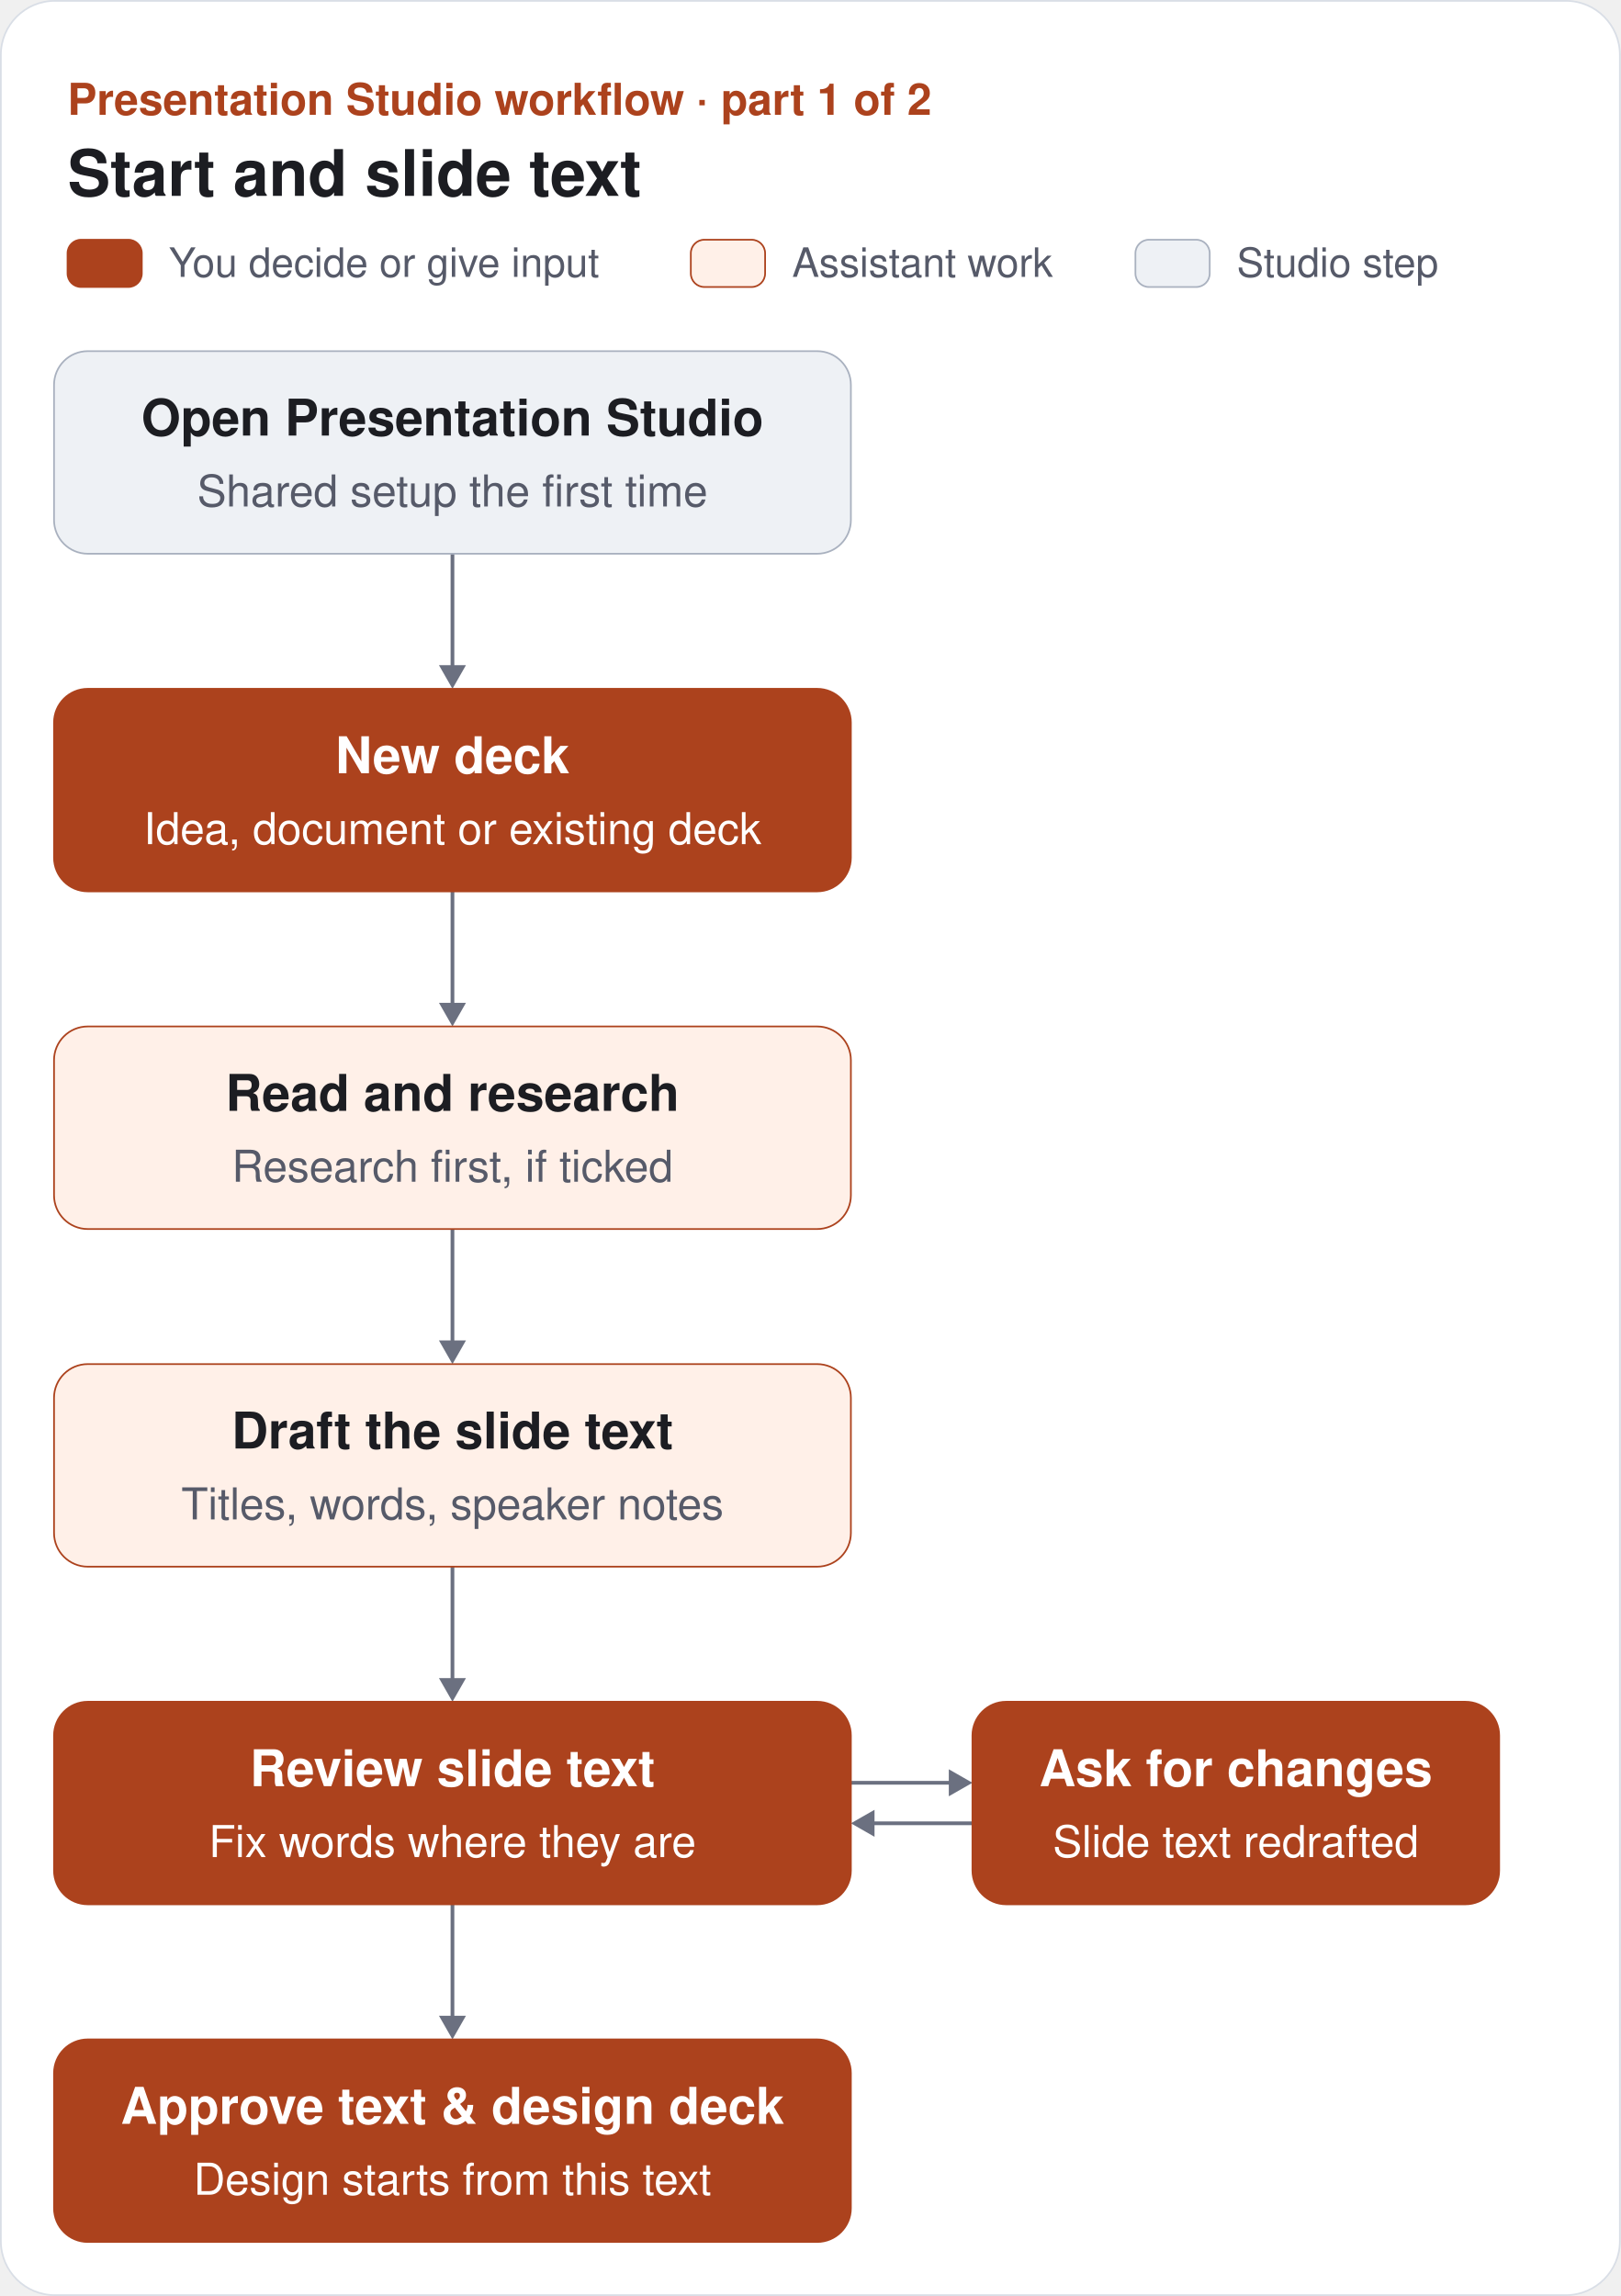
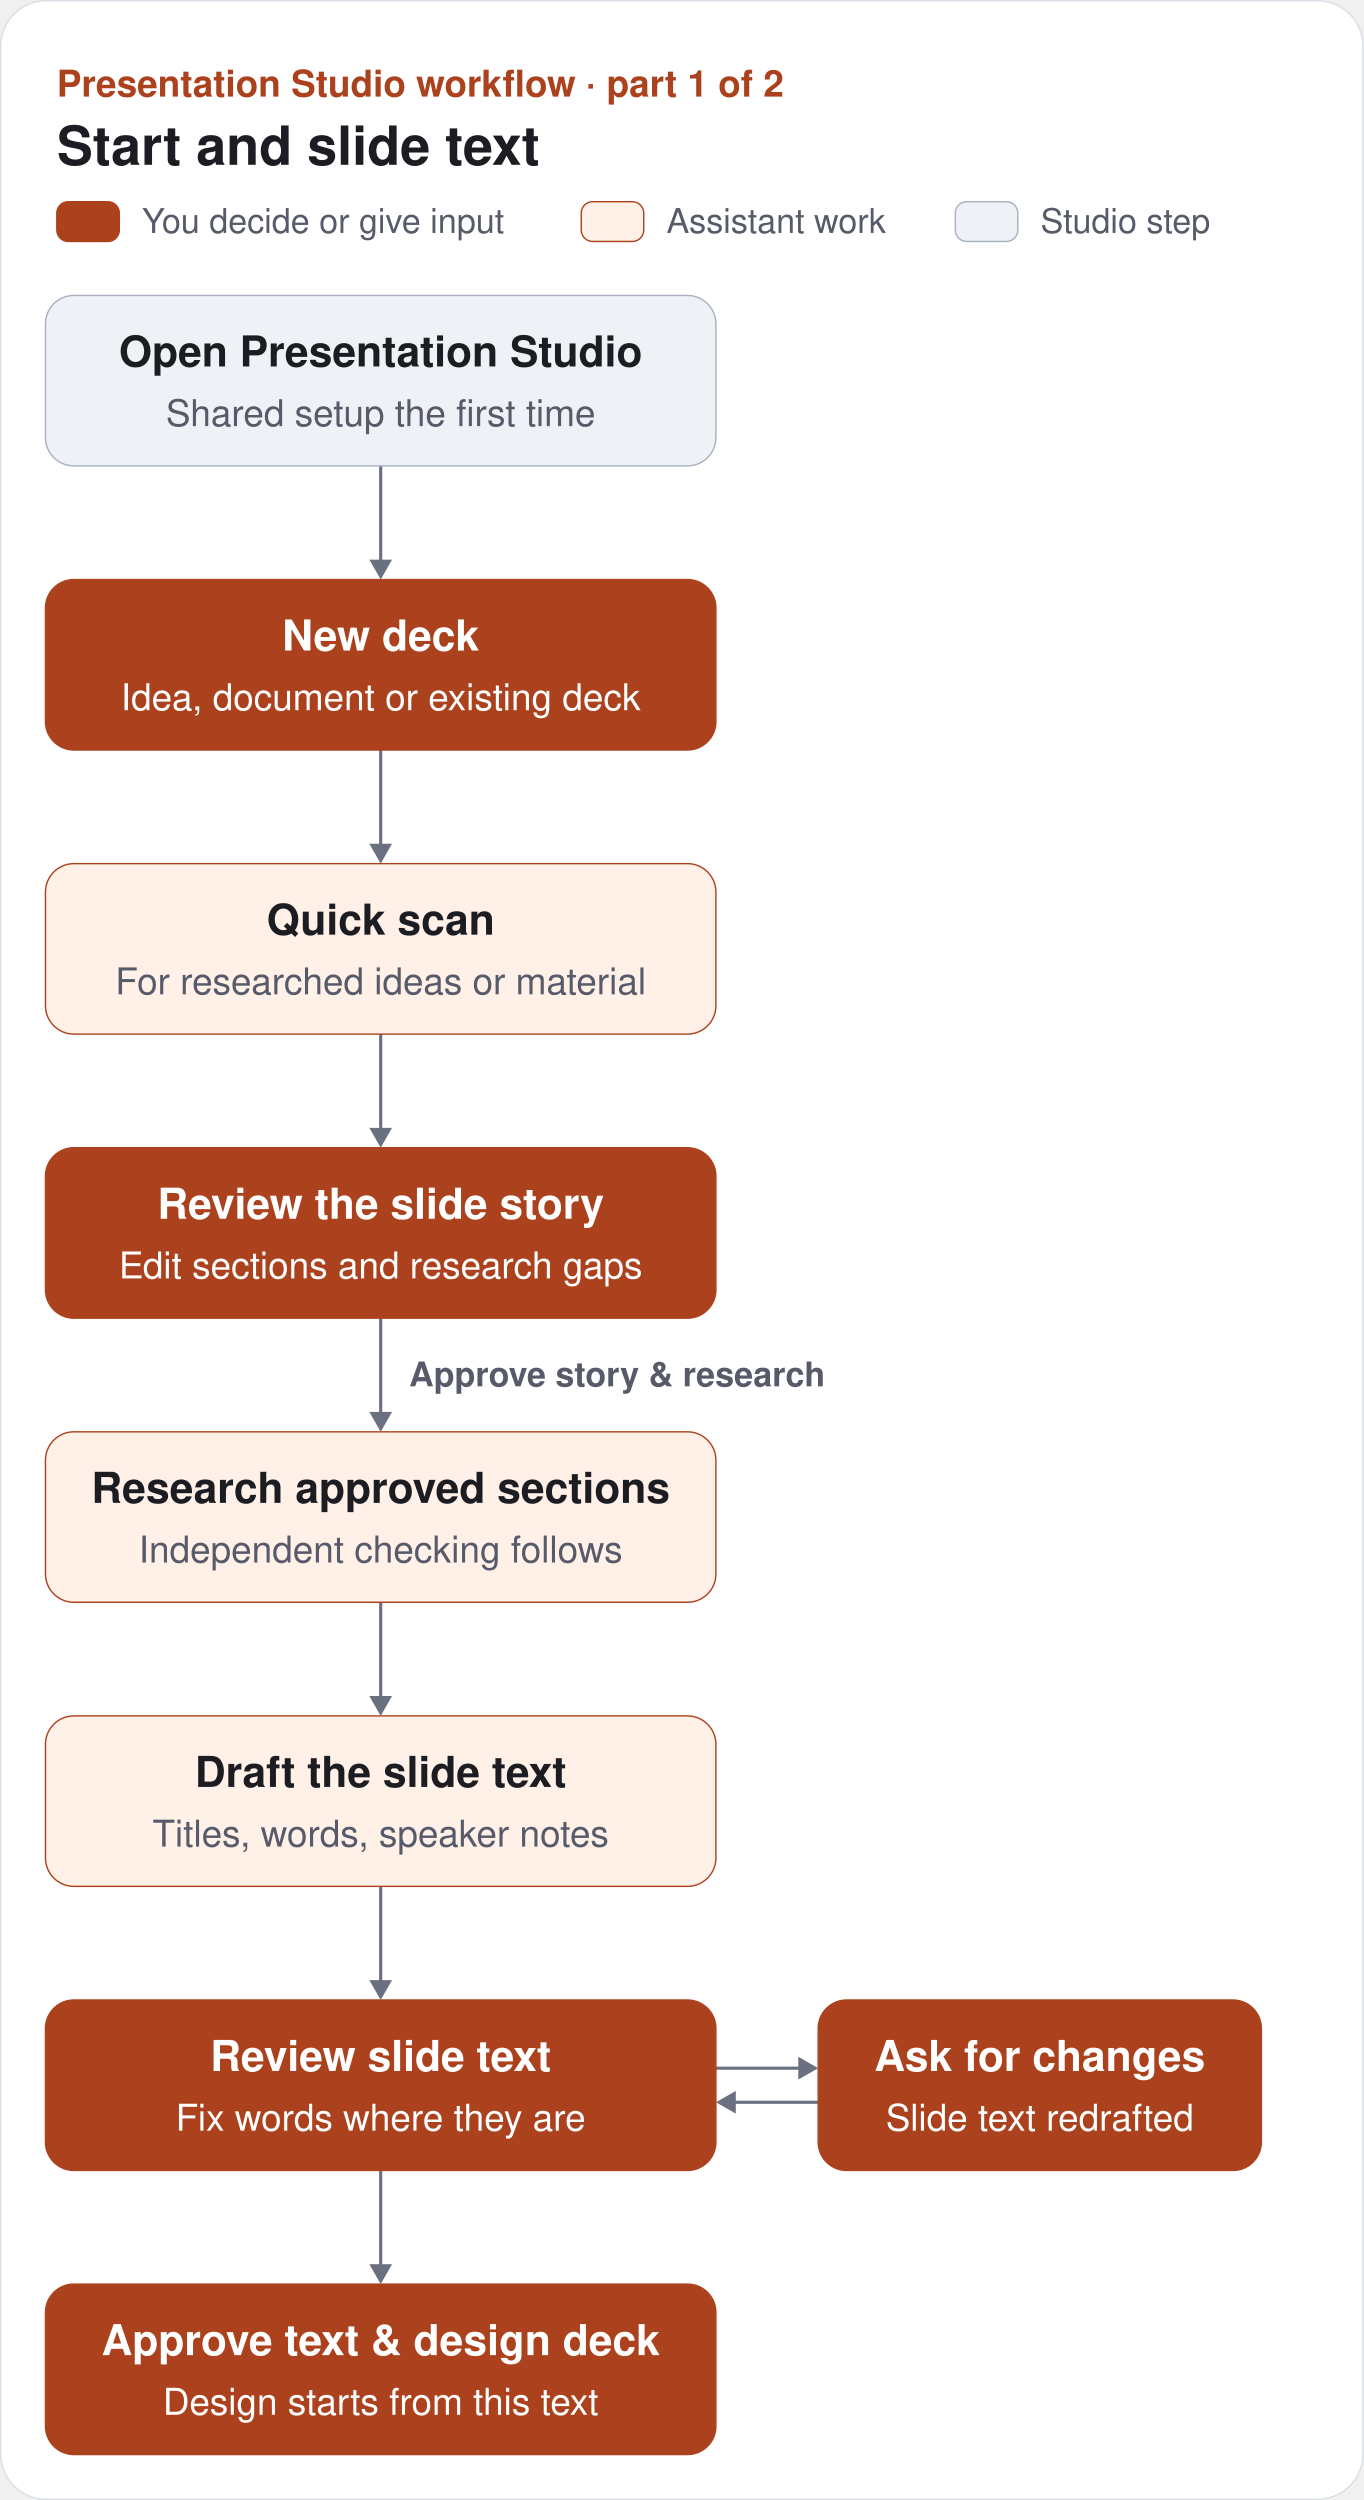
- <svg xmlns="http://www.w3.org/2000/svg" width="480" height="680" viewBox="0 0 480 680" role="img" aria-labelledby="title desc">
+ <svg xmlns="http://www.w3.org/2000/svg" width="480" height="880" viewBox="0 0 480 880" role="img" aria-labelledby="title desc">
  <style>svg{font-family:-apple-system,BlinkMacSystemFont,"SF Pro Text","Segoe UI",Helvetica,Arial,sans-serif}.title{font-weight:600}.bold{font-weight:700}.page,.you,.assistant,.studio{stroke-width:0.5}.wire{stroke-width:1.1}.page{fill:#ffffff;stroke:#d9dee6}.ink{fill:#1c1d22}.quiet{fill:#565a69}.accent-text{fill:#ac421d}.you{fill:#ac421d;stroke:#ac421d}.you-text{fill:#ffffff}.assistant{fill:#fff0e8;stroke:#ac421d}.studio{fill:#eef1f5;stroke:#a9b1bf}.wire{fill:none;stroke:#6b7080}.tip{fill:#6b7080}@media (prefers-color-scheme:dark){.page{fill:#191f29;stroke:#39404d}.ink{fill:#f3f4f8}.quiet{fill:#abb0c0}.accent-text{fill:#ffb493}.you{fill:#ffb493;stroke:#ffb493}.you-text{fill:#151c29}.assistant{fill:#452c24;stroke:#ffb493}.studio{fill:#262d39;stroke:#5d6576}.wire{fill:none;stroke:#9aa0b0}.tip{fill:#9aa0b0}}</style>
-   <rect x="0.25" y="0.25" width="479.5" height="679.5" rx="16" class="page" />
+   <rect x="0.25" y="0.25" width="479.5" height="879.5" rx="16" class="page" />
  <text x="20" y="34" font-size="13" class="accent-text title" text-anchor="start">Presentation Studio workflow · part 1 of 2</text>
  <text x="20" y="58" font-size="19" class="ink bold" text-anchor="start">Start and slide text</text>
  <rect x="20" y="71" width="22" height="14" rx="4" class="you" />
  <text x="50" y="82" font-size="12" class="quiet" text-anchor="start">You decide or give input</text>
  <rect x="204.598" y="71" width="22" height="14" rx="4" class="assistant" />
  <text x="234.598" y="82" font-size="12" class="quiet" text-anchor="start">Assistant work</text>
  <rect x="336.271" y="71" width="22" height="14" rx="4" class="studio" />
  <text x="366.271" y="82" font-size="12" class="quiet" text-anchor="start">Studio step</text>
  <path d="M134 164L134 198" class="wire" />
  <path d="M134 204l-4 -7h8z" class="tip" />
  <path d="M134 264L134 298" class="wire" />
  <path d="M134 304l-4 -7h8z" class="tip" />
  <path d="M134 364L134 398" class="wire" />
  <path d="M134 404l-4 -7h8z" class="tip" />
  <path d="M134 464L134 498" class="wire" />
  <path d="M134 504l-4 -7h8z" class="tip" />
+   <text x="144" y="488" font-size="12" class="quiet title" text-anchor="start">Approve story &amp; research</text>
  <path d="M134 564L134 598" class="wire" />
  <path d="M134 604l-4 -7h8z" class="tip" />
-   <path d="M252 528L282 528" class="wire" />
-   <path d="M288 528l-7 -4v8z" class="tip" />
-   <path d="M288 540L258 540" class="wire" />
-   <path d="M252 540l7 -4v8z" class="tip" />
+   <path d="M134 664L134 698" class="wire" />
+   <path d="M134 704l-4 -7h8z" class="tip" />
+   <path d="M134 764L134 798" class="wire" />
+   <path d="M134 804l-4 -7h8z" class="tip" />
+   <path d="M252 728L282 728" class="wire" />
+   <path d="M288 728l-7 -4v8z" class="tip" />
+   <path d="M288 740L258 740" class="wire" />
+   <path d="M252 740l7 -4v8z" class="tip" />
  <rect x="16" y="104" width="236" height="60" rx="10" class="studio" />
  <text x="134" y="129" font-size="15" class="ink bold" text-anchor="middle">Open Presentation Studio</text>
  <text x="134" y="150" font-size="13" class="quiet" text-anchor="middle">Shared setup the first time</text>
  <rect x="16" y="204" width="236" height="60" rx="10" class="you" />
  <text x="134" y="229" font-size="15" class="you-text bold" text-anchor="middle">New deck</text>
  <text x="134" y="250" font-size="13" class="you-text" text-anchor="middle">Idea, document or existing deck</text>
  <rect x="16" y="304" width="236" height="60" rx="10" class="assistant" />
-   <text x="134" y="329" font-size="15" class="ink bold" text-anchor="middle">Read and research</text>
-   <text x="134" y="350" font-size="13" class="quiet" text-anchor="middle">Research first, if ticked</text>
-   <rect x="16" y="404" width="236" height="60" rx="10" class="assistant" />
-   <text x="134" y="429" font-size="15" class="ink bold" text-anchor="middle">Draft the slide text</text>
-   <text x="134" y="450" font-size="13" class="quiet" text-anchor="middle">Titles, words, speaker notes</text>
-   <rect x="16" y="504" width="236" height="60" rx="10" class="you" />
-   <text x="134" y="529" font-size="15" class="you-text bold" text-anchor="middle">Review slide text</text>
-   <text x="134" y="550" font-size="13" class="you-text" text-anchor="middle">Fix words where they are</text>
-   <rect x="16" y="604" width="236" height="60" rx="10" class="you" />
-   <text x="134" y="629" font-size="15" class="you-text bold" text-anchor="middle">Approve text &amp; design deck</text>
-   <text x="134" y="650" font-size="13" class="you-text" text-anchor="middle">Design starts from this text</text>
-   <rect x="288" y="504" width="156" height="60" rx="10" class="you" />
-   <text x="366" y="529" font-size="15" class="you-text bold" text-anchor="middle">Ask for changes</text>
-   <text x="366" y="550" font-size="13" class="you-text" text-anchor="middle">Slide text redrafted</text>
+   <text x="134" y="329" font-size="15" class="ink bold" text-anchor="middle">Quick scan</text>
+   <text x="134" y="350" font-size="13" class="quiet" text-anchor="middle">For researched ideas or material</text>
+   <rect x="16" y="404" width="236" height="60" rx="10" class="you" />
+   <text x="134" y="429" font-size="15" class="you-text bold" text-anchor="middle">Review the slide story</text>
+   <text x="134" y="450" font-size="13" class="you-text" text-anchor="middle">Edit sections and research gaps</text>
+   <rect x="16" y="504" width="236" height="60" rx="10" class="assistant" />
+   <text x="134" y="529" font-size="15" class="ink bold" text-anchor="middle">Research approved sections</text>
+   <text x="134" y="550" font-size="13" class="quiet" text-anchor="middle">Independent checking follows</text>
+   <rect x="16" y="604" width="236" height="60" rx="10" class="assistant" />
+   <text x="134" y="629" font-size="15" class="ink bold" text-anchor="middle">Draft the slide text</text>
+   <text x="134" y="650" font-size="13" class="quiet" text-anchor="middle">Titles, words, speaker notes</text>
+   <rect x="16" y="704" width="236" height="60" rx="10" class="you" />
+   <text x="134" y="729" font-size="15" class="you-text bold" text-anchor="middle">Review slide text</text>
+   <text x="134" y="750" font-size="13" class="you-text" text-anchor="middle">Fix words where they are</text>
+   <rect x="16" y="804" width="236" height="60" rx="10" class="you" />
+   <text x="134" y="829" font-size="15" class="you-text bold" text-anchor="middle">Approve text &amp; design deck</text>
+   <text x="134" y="850" font-size="13" class="you-text" text-anchor="middle">Design starts from this text</text>
+   <rect x="288" y="704" width="156" height="60" rx="10" class="you" />
+   <text x="366" y="729" font-size="15" class="you-text bold" text-anchor="middle">Ask for changes</text>
+   <text x="366" y="750" font-size="13" class="you-text" text-anchor="middle">Slide text redrafted</text>
</svg>
